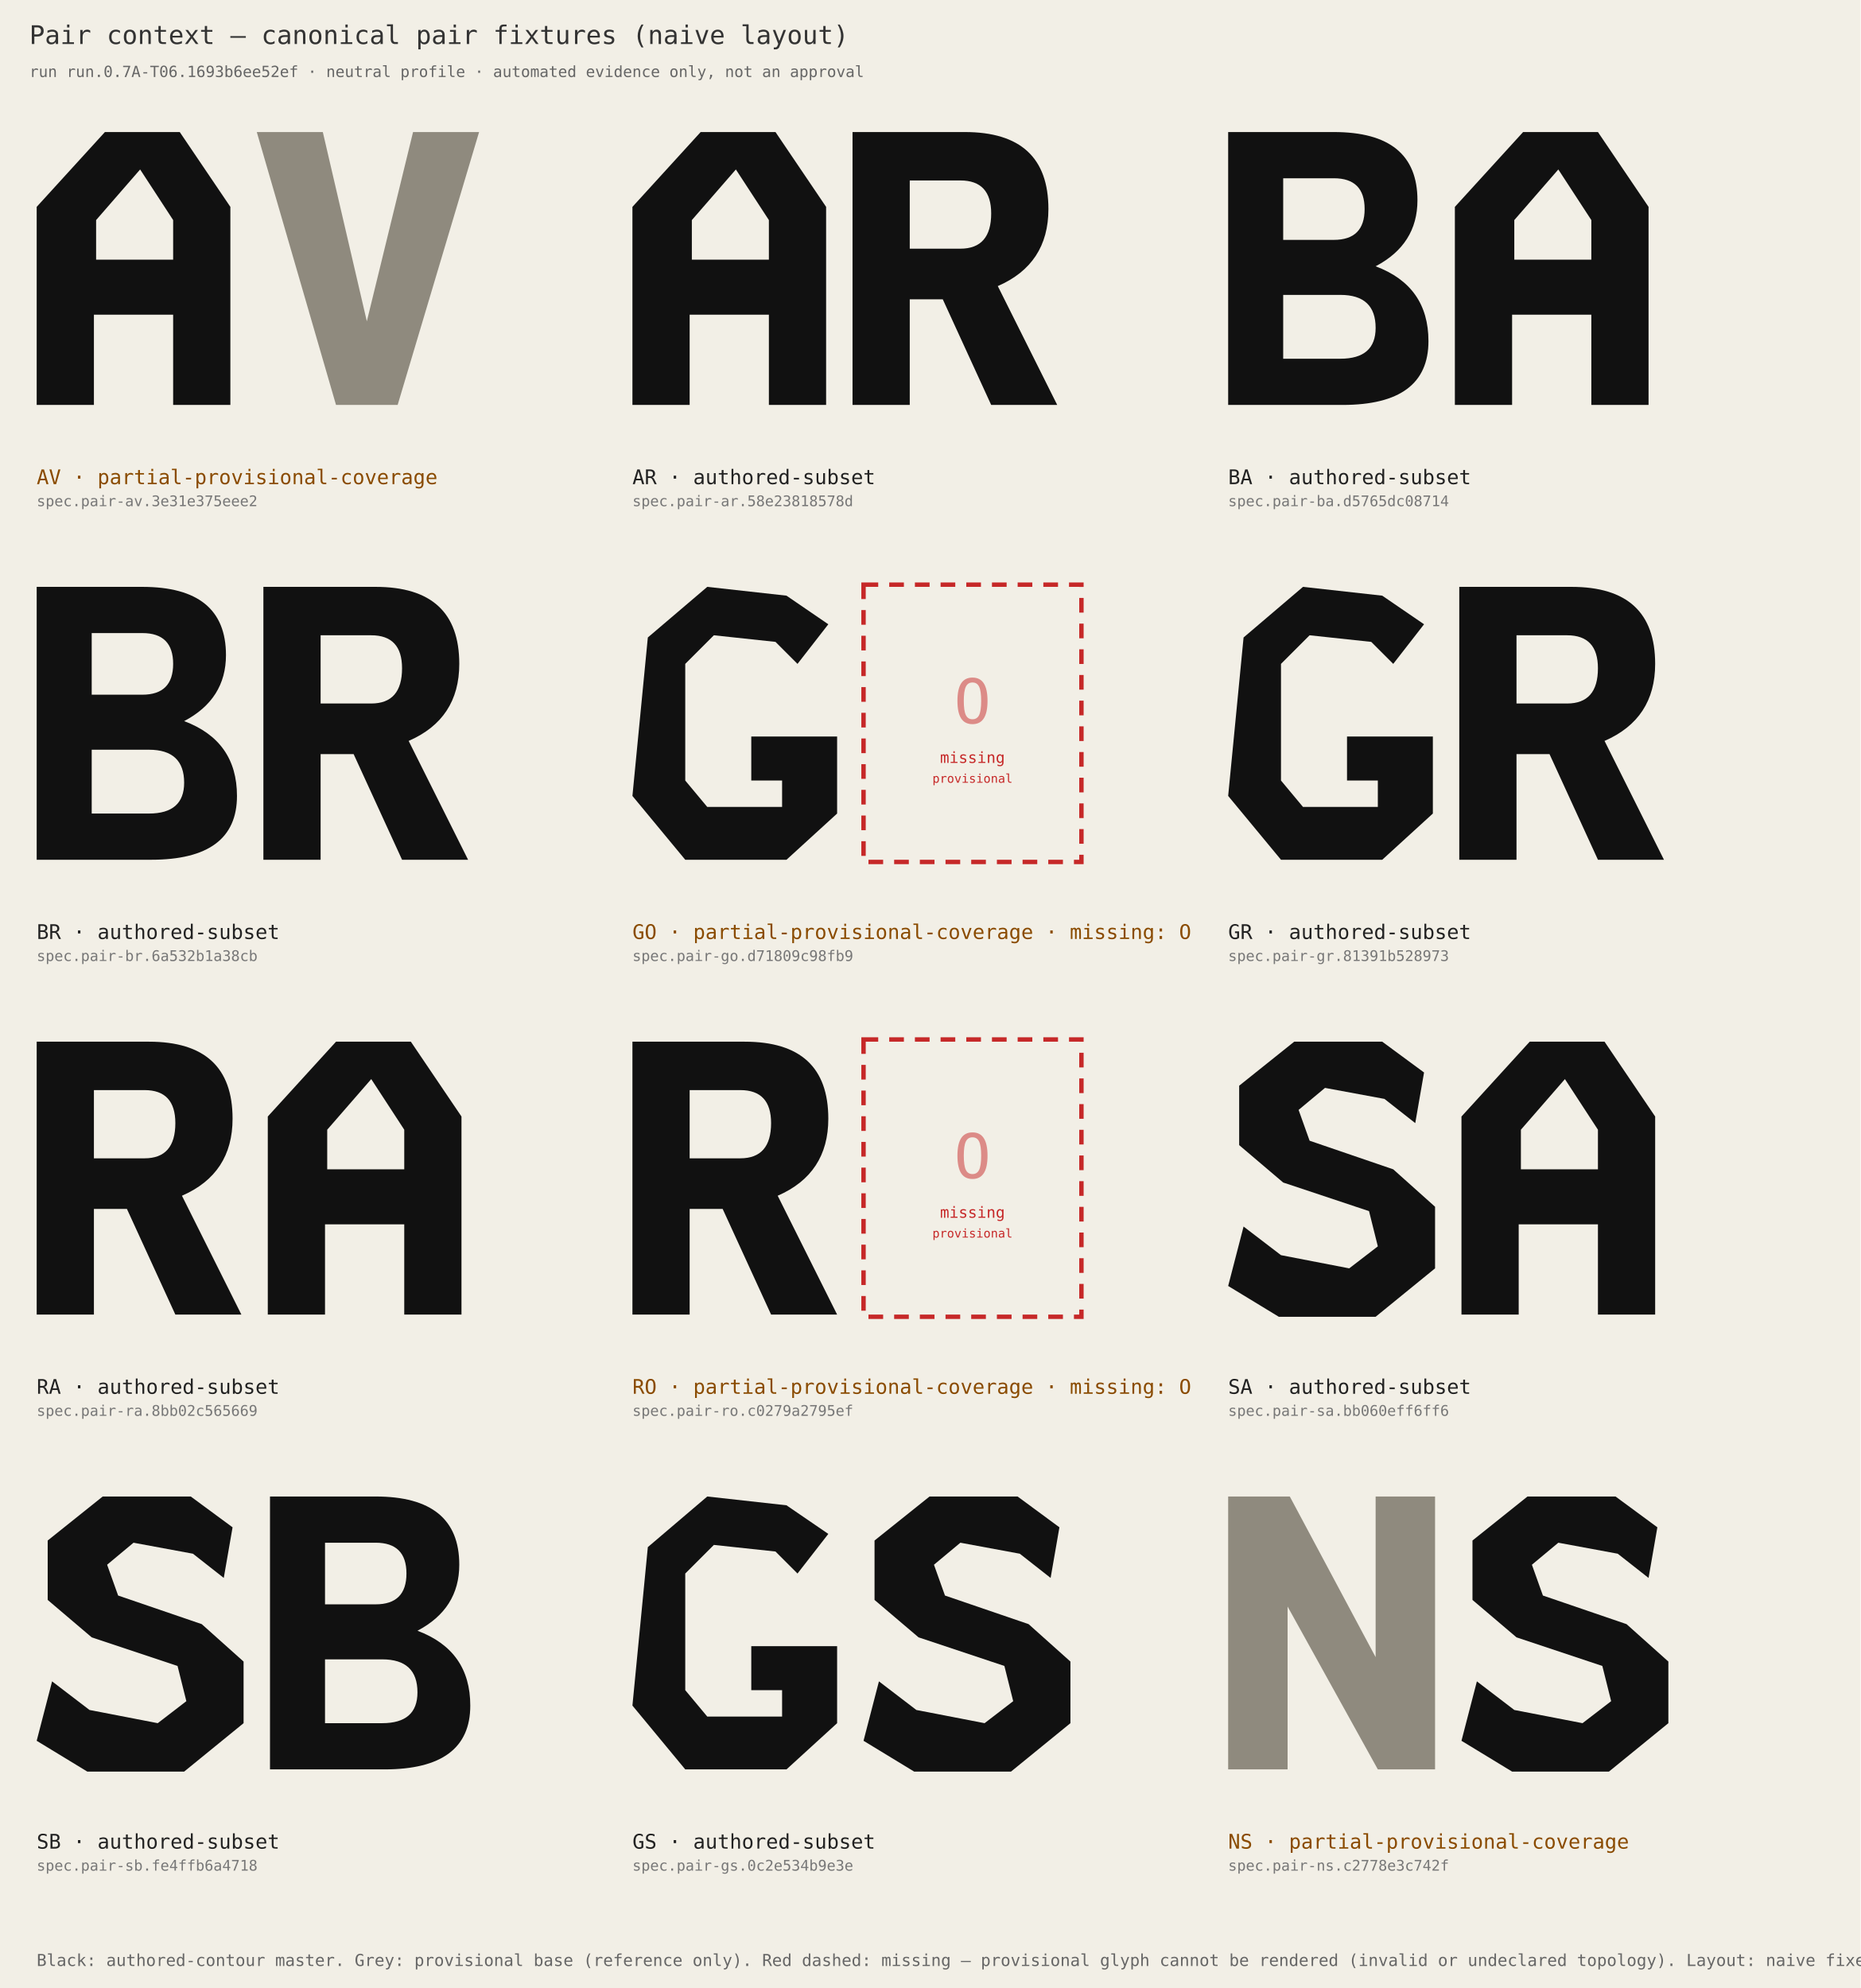
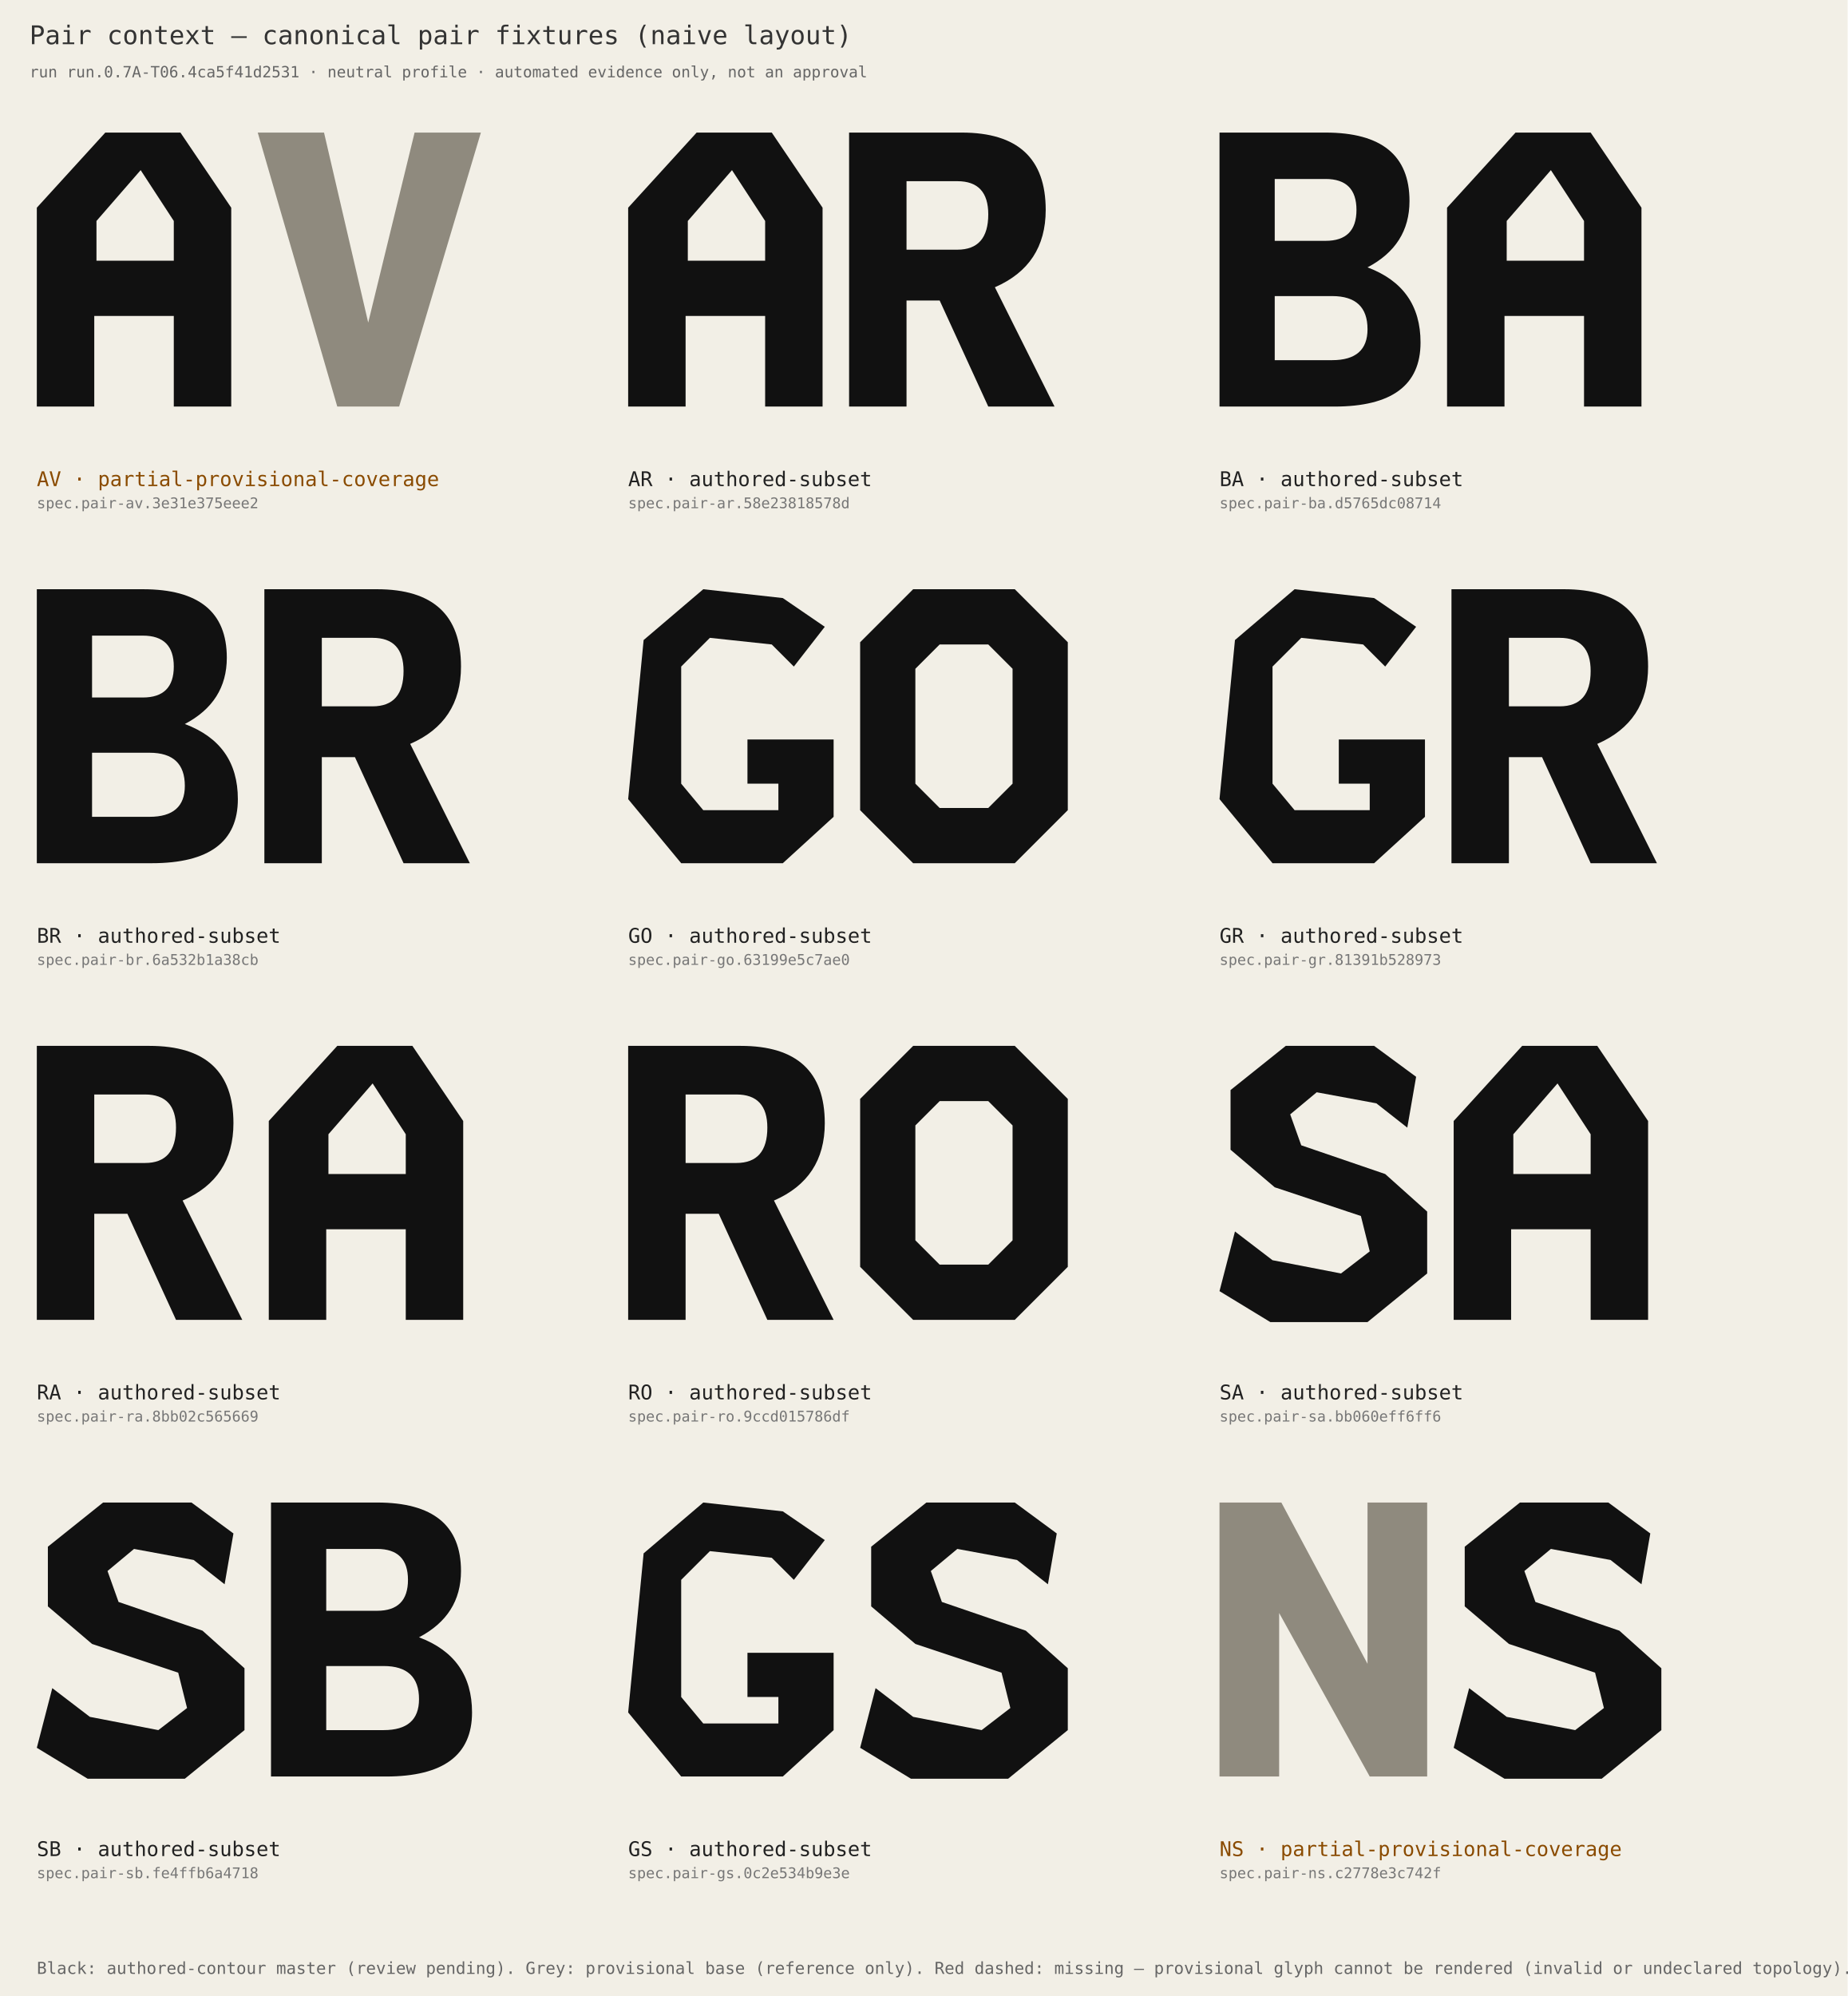
- <svg xmlns="http://www.w3.org/2000/svg" viewBox="0 0 507.2 542" width="1014.4" height="1084" font-family="monospace" data-run-id="run.0.7A-T06.1693b6ee52ef" data-plate-renderer="proof-plates/1.0.0">
-   <rect x="0" y="0" width="507.2" height="542" fill="#f2efe6" />
+ <svg xmlns="http://www.w3.org/2000/svg" viewBox="0 0 501.8 542" width="1003.6" height="1084" font-family="monospace" data-run-id="run.0.7A-T06.4ca5f41d2531" data-plate-renderer="proof-plates/1.0.0">
+   <rect x="0" y="0" width="501.8" height="542" fill="#f2efe6" />
  <text x="8" y="12" font-size="7" fill="#333">Pair context — canonical pair fixtures (naive layout)</text>
-   <text x="8" y="21" font-size="4.2" fill="#666">run run.0.7A-T06.1693b6ee52ef · neutral profile · automated evidence only, not an approval</text>
+   <text x="8" y="21" font-size="4.2" fill="#666">run run.0.7A-T06.4ca5f41d2531 · neutral profile · automated evidence only, not an approval</text>
  <g data-specimen-id="spec.pair-av.3e31e375eee2" data-coverage="partial-provisional-coverage">
    <g data-slot="0" data-status="rendered" transform="translate(5.2 31.2) scale(0.6)">
      <g data-glyph-id="latin.upper.A" data-variant-id="a.master" data-revision="2" data-geometry-hash="e9a15fff589da30bf08c490a9a6896087201eff34876c50f6705cea3101ceb97">
        <path data-role="fill" data-contour-id="glyph.A.contour.outer" d="M8 132 L8 42 L39 8 L73 8 L96 42 L96 132 L70 132 L70 91 L34 91 L34 132 Z M35 66 L70 66 L70 48 L55 25 L35 48 Z" fill="#111111" fill-rule="evenodd" />
      </g>
    </g>
    <g data-slot="1" data-status="rendered-provisional" transform="translate(67 31.2) scale(0.6)">
      <g data-glyph-id="latin.upper.V" data-variant-id="v.provisional" data-revision="1" data-geometry-hash="e4ef51479f57f38a54f59243f1484a58f5d9951c7e2ff83f4535fdfc63bbffcd">
        <path data-role="fill" data-contour-id="glyph.V.contour.outer" d="M5 8 L35 8 L55 94 L76 8 L106 8 L69 132 L41 132 Z" fill="#8f8a7e" fill-rule="evenodd" />
      </g>
    </g>
    <text x="10" y="132" font-size="5.5" fill="#8a4b00">AV · partial-provisional-coverage</text>
    <text x="10" y="138" font-size="4" fill="#777">spec.pair-av.3e31e375eee2</text>
  </g>
  <g data-specimen-id="spec.pair-ar.58e23818578d" data-coverage="authored-subset">
-     <g data-slot="0" data-status="rendered" transform="translate(167.6 31.2) scale(0.6)">
+     <g data-slot="0" data-status="rendered" transform="translate(165.8 31.2) scale(0.6)">
      <g data-glyph-id="latin.upper.A" data-variant-id="a.master" data-revision="2" data-geometry-hash="e9a15fff589da30bf08c490a9a6896087201eff34876c50f6705cea3101ceb97">
        <path data-role="fill" data-contour-id="glyph.A.contour.outer" d="M8 132 L8 42 L39 8 L73 8 L96 42 L96 132 L70 132 L70 91 L34 91 L34 132 Z M35 66 L70 66 L70 48 L55 25 L35 48 Z" fill="#111111" fill-rule="evenodd" />
      </g>
    </g>
-     <g data-slot="1" data-status="rendered" transform="translate(226.4 31.2) scale(0.6)">
+     <g data-slot="1" data-status="rendered" transform="translate(224.6 31.2) scale(0.6)">
      <g data-glyph-id="latin.upper.R" data-variant-id="r.master" data-revision="2" data-geometry-hash="296004717abcb1189d0fe08b15a21e778f335b5213ee9a52cf070d03a511d47d">
        <path data-role="fill" data-contour-id="glyph.R.contour.outer" d="M10 132 L10 8 L61 8 Q99 8 99 43 Q99 68 76 78 L103 132 L73 132 L51 84 L36 84 L36 132 Z M36 30 L36 61 L59 61 Q73 61 73 45 Q73 30 59 30 Z" fill="#111111" fill-rule="evenodd" />
      </g>
    </g>
-     <text x="172.4" y="132" font-size="5.5" fill="#222">AR · authored-subset</text>
-     <text x="172.4" y="138" font-size="4" fill="#777">spec.pair-ar.58e23818578d</text>
+     <text x="170.6" y="132" font-size="5.5" fill="#222">AR · authored-subset</text>
+     <text x="170.6" y="138" font-size="4" fill="#777">spec.pair-ar.58e23818578d</text>
  </g>
  <g data-specimen-id="spec.pair-ba.d5765dc08714" data-coverage="authored-subset">
-     <g data-slot="0" data-status="rendered" transform="translate(328.8 31.2) scale(0.6)">
+     <g data-slot="0" data-status="rendered" transform="translate(325.2 31.2) scale(0.6)">
      <g data-glyph-id="latin.upper.B" data-variant-id="b.master" data-revision="2" data-geometry-hash="d63d11e73aba8a950b7cee49d4389879afcf2baaad795ef0d6b37f1bc1801a0f">
        <path data-role="fill" data-contour-id="glyph.B.contour.outer" d="M10 8 L58 8 Q96 8 96 39 Q96 59 77 69 Q101 78 101 103 Q101 132 62 132 L10 132 Z M35 29 L35 57 L58 57 Q72 57 72 43 Q72 29 58 29 Z M35 82 L35 111 L61 111 Q77 111 77 97 Q77 82 61 82 Z" fill="#111111" fill-rule="evenodd" />
      </g>
    </g>
-     <g data-slot="1" data-status="rendered" transform="translate(391.8 31.2) scale(0.6)">
+     <g data-slot="1" data-status="rendered" transform="translate(388.2 31.2) scale(0.6)">
      <g data-glyph-id="latin.upper.A" data-variant-id="a.master" data-revision="2" data-geometry-hash="e9a15fff589da30bf08c490a9a6896087201eff34876c50f6705cea3101ceb97">
        <path data-role="fill" data-contour-id="glyph.A.contour.outer" d="M8 132 L8 42 L39 8 L73 8 L96 42 L96 132 L70 132 L70 91 L34 91 L34 132 Z M35 66 L70 66 L70 48 L55 25 L35 48 Z" fill="#111111" fill-rule="evenodd" />
      </g>
    </g>
-     <text x="334.8" y="132" font-size="5.5" fill="#222">BA · authored-subset</text>
-     <text x="334.8" y="138" font-size="4" fill="#777">spec.pair-ba.d5765dc08714</text>
+     <text x="331.2" y="132" font-size="5.5" fill="#222">BA · authored-subset</text>
+     <text x="331.2" y="138" font-size="4" fill="#777">spec.pair-ba.d5765dc08714</text>
  </g>
  <g data-specimen-id="spec.pair-br.6a532b1a38cb" data-coverage="authored-subset">
    <g data-slot="0" data-status="rendered" transform="translate(4 155.2) scale(0.6)">
      <g data-glyph-id="latin.upper.B" data-variant-id="b.master" data-revision="2" data-geometry-hash="d63d11e73aba8a950b7cee49d4389879afcf2baaad795ef0d6b37f1bc1801a0f">
        <path data-role="fill" data-contour-id="glyph.B.contour.outer" d="M10 8 L58 8 Q96 8 96 39 Q96 59 77 69 Q101 78 101 103 Q101 132 62 132 L10 132 Z M35 29 L35 57 L58 57 Q72 57 72 43 Q72 29 58 29 Z M35 82 L35 111 L61 111 Q77 111 77 97 Q77 82 61 82 Z" fill="#111111" fill-rule="evenodd" />
      </g>
    </g>
    <g data-slot="1" data-status="rendered" transform="translate(65.8 155.2) scale(0.6)">
      <g data-glyph-id="latin.upper.R" data-variant-id="r.master" data-revision="2" data-geometry-hash="296004717abcb1189d0fe08b15a21e778f335b5213ee9a52cf070d03a511d47d">
        <path data-role="fill" data-contour-id="glyph.R.contour.outer" d="M10 132 L10 8 L61 8 Q99 8 99 43 Q99 68 76 78 L103 132 L73 132 L51 84 L36 84 L36 132 Z M36 30 L36 61 L59 61 Q73 61 73 45 Q73 30 59 30 Z" fill="#111111" fill-rule="evenodd" />
      </g>
    </g>
    <text x="10" y="256" font-size="5.5" fill="#222">BR · authored-subset</text>
    <text x="10" y="262" font-size="4" fill="#777">spec.pair-br.6a532b1a38cb</text>
  </g>
-   <g data-specimen-id="spec.pair-go.d71809c98fb9" data-coverage="partial-provisional-coverage">
-     <g data-slot="0" data-status="rendered" transform="translate(169.4 155.2) scale(0.6)">
+   <g data-specimen-id="spec.pair-go.63199e5c7ae0" data-coverage="authored-subset">
+     <g data-slot="0" data-status="rendered" transform="translate(167.6 155.2) scale(0.6)">
      <g data-glyph-id="latin.upper.G" data-variant-id="g.master" data-revision="2" data-geometry-hash="c148c58c1f4e599ca2e7b932e7bff9838fcbf1dbbadf4f4c810fe02469d3f6ae">
        <path data-role="fill" data-contour-id="glyph.G.contour.outer" d="M94 25 L80 43 L70 33 L42 30 L29 43 L29 96 L39 108 L73 108 L73 96 L59 96 L59 76 L98 76 L98 111 L75 132 L29 132 L5 103 L12 31 L39 8 L75 12 Z" fill="#111111" fill-rule="evenodd" />
      </g>
    </g>
-     <g data-slot="1" data-glyph-id="latin.upper.O" data-status="missing" transform="translate(234.2 155.2) scale(0.6)">
-       <rect x="2" y="7" width="99" height="126" fill="none" stroke="#c62828" stroke-width="2" stroke-dasharray="6.67 5" />
-       <text x="51.5" y="70" text-anchor="middle" font-size="28" fill="#c62828" opacity="0.5">O</text>
-       <text x="51.5" y="88" text-anchor="middle" font-size="7" fill="#c62828">missing</text>
-       <text x="51.5" y="97" text-anchor="middle" font-size="5.5" fill="#c62828">provisional</text>
+     <g data-slot="1" data-status="rendered" transform="translate(230 155.2) scale(0.6)">
+       <g data-glyph-id="latin.upper.O" data-variant-id="o.master" data-revision="2" data-geometry-hash="c4804eb56ee64be9f4f3f1b4f71e24d07e436b2d49e7423f574af9228787f152">
+         <path data-role="fill" data-contour-id="glyph.O.contour.outer" d="M30 8 L76 8 L100 32 L100 108 L76 132 L30 132 L6 108 L6 32 Z M42 33 L31 44 L31 96 L42 107 L64 107 L75 96 L75 44 L64 33 Z" fill="#111111" fill-rule="evenodd" />
+       </g>
    </g>
-     <text x="172.4" y="256" font-size="5.5" fill="#8a4b00">GO · partial-provisional-coverage · missing: O</text>
-     <text x="172.4" y="262" font-size="4" fill="#777">spec.pair-go.d71809c98fb9</text>
+     <text x="170.6" y="256" font-size="5.5" fill="#222">GO · authored-subset</text>
+     <text x="170.6" y="262" font-size="4" fill="#777">spec.pair-go.63199e5c7ae0</text>
  </g>
  <g data-specimen-id="spec.pair-gr.81391b528973" data-coverage="authored-subset">
-     <g data-slot="0" data-status="rendered" transform="translate(331.8 155.2) scale(0.6)">
+     <g data-slot="0" data-status="rendered" transform="translate(328.2 155.2) scale(0.6)">
      <g data-glyph-id="latin.upper.G" data-variant-id="g.master" data-revision="2" data-geometry-hash="c148c58c1f4e599ca2e7b932e7bff9838fcbf1dbbadf4f4c810fe02469d3f6ae">
        <path data-role="fill" data-contour-id="glyph.G.contour.outer" d="M94 25 L80 43 L70 33 L42 30 L29 43 L29 96 L39 108 L73 108 L73 96 L59 96 L59 76 L98 76 L98 111 L75 132 L29 132 L5 103 L12 31 L39 8 L75 12 Z" fill="#111111" fill-rule="evenodd" />
      </g>
    </g>
-     <g data-slot="1" data-status="rendered" transform="translate(391.8 155.2) scale(0.6)">
+     <g data-slot="1" data-status="rendered" transform="translate(388.2 155.2) scale(0.6)">
      <g data-glyph-id="latin.upper.R" data-variant-id="r.master" data-revision="2" data-geometry-hash="296004717abcb1189d0fe08b15a21e778f335b5213ee9a52cf070d03a511d47d">
        <path data-role="fill" data-contour-id="glyph.R.contour.outer" d="M10 132 L10 8 L61 8 Q99 8 99 43 Q99 68 76 78 L103 132 L73 132 L51 84 L36 84 L36 132 Z M36 30 L36 61 L59 61 Q73 61 73 45 Q73 30 59 30 Z" fill="#111111" fill-rule="evenodd" />
      </g>
    </g>
-     <text x="334.8" y="256" font-size="5.5" fill="#222">GR · authored-subset</text>
-     <text x="334.8" y="262" font-size="4" fill="#777">spec.pair-gr.81391b528973</text>
+     <text x="331.2" y="256" font-size="5.5" fill="#222">GR · authored-subset</text>
+     <text x="331.2" y="262" font-size="4" fill="#777">spec.pair-gr.81391b528973</text>
  </g>
  <g data-specimen-id="spec.pair-ra.8bb02c565669" data-coverage="authored-subset">
    <g data-slot="0" data-status="rendered" transform="translate(4 279.2) scale(0.6)">
      <g data-glyph-id="latin.upper.R" data-variant-id="r.master" data-revision="2" data-geometry-hash="296004717abcb1189d0fe08b15a21e778f335b5213ee9a52cf070d03a511d47d">
        <path data-role="fill" data-contour-id="glyph.R.contour.outer" d="M10 132 L10 8 L61 8 Q99 8 99 43 Q99 68 76 78 L103 132 L73 132 L51 84 L36 84 L36 132 Z M36 30 L36 61 L59 61 Q73 61 73 45 Q73 30 59 30 Z" fill="#111111" fill-rule="evenodd" />
      </g>
    </g>
    <g data-slot="1" data-status="rendered" transform="translate(68.2 279.2) scale(0.6)">
      <g data-glyph-id="latin.upper.A" data-variant-id="a.master" data-revision="2" data-geometry-hash="e9a15fff589da30bf08c490a9a6896087201eff34876c50f6705cea3101ceb97">
        <path data-role="fill" data-contour-id="glyph.A.contour.outer" d="M8 132 L8 42 L39 8 L73 8 L96 42 L96 132 L70 132 L70 91 L34 91 L34 132 Z M35 66 L70 66 L70 48 L55 25 L35 48 Z" fill="#111111" fill-rule="evenodd" />
      </g>
    </g>
    <text x="10" y="380" font-size="5.5" fill="#222">RA · authored-subset</text>
    <text x="10" y="386" font-size="4" fill="#777">spec.pair-ra.8bb02c565669</text>
  </g>
-   <g data-specimen-id="spec.pair-ro.c0279a2795ef" data-coverage="partial-provisional-coverage">
-     <g data-slot="0" data-status="rendered" transform="translate(166.4 279.2) scale(0.6)">
+   <g data-specimen-id="spec.pair-ro.9ccd015786df" data-coverage="authored-subset">
+     <g data-slot="0" data-status="rendered" transform="translate(164.6 279.2) scale(0.6)">
      <g data-glyph-id="latin.upper.R" data-variant-id="r.master" data-revision="2" data-geometry-hash="296004717abcb1189d0fe08b15a21e778f335b5213ee9a52cf070d03a511d47d">
        <path data-role="fill" data-contour-id="glyph.R.contour.outer" d="M10 132 L10 8 L61 8 Q99 8 99 43 Q99 68 76 78 L103 132 L73 132 L51 84 L36 84 L36 132 Z M36 30 L36 61 L59 61 Q73 61 73 45 Q73 30 59 30 Z" fill="#111111" fill-rule="evenodd" />
      </g>
    </g>
-     <g data-slot="1" data-glyph-id="latin.upper.O" data-status="missing" transform="translate(234.2 279.2) scale(0.6)">
-       <rect x="2" y="7" width="99" height="126" fill="none" stroke="#c62828" stroke-width="2" stroke-dasharray="6.67 5" />
-       <text x="51.5" y="70" text-anchor="middle" font-size="28" fill="#c62828" opacity="0.5">O</text>
-       <text x="51.5" y="88" text-anchor="middle" font-size="7" fill="#c62828">missing</text>
-       <text x="51.5" y="97" text-anchor="middle" font-size="5.5" fill="#c62828">provisional</text>
+     <g data-slot="1" data-status="rendered" transform="translate(230 279.2) scale(0.6)">
+       <g data-glyph-id="latin.upper.O" data-variant-id="o.master" data-revision="2" data-geometry-hash="c4804eb56ee64be9f4f3f1b4f71e24d07e436b2d49e7423f574af9228787f152">
+         <path data-role="fill" data-contour-id="glyph.O.contour.outer" d="M30 8 L76 8 L100 32 L100 108 L76 132 L30 132 L6 108 L6 32 Z M42 33 L31 44 L31 96 L42 107 L64 107 L75 96 L75 44 L64 33 Z" fill="#111111" fill-rule="evenodd" />
+       </g>
    </g>
-     <text x="172.4" y="380" font-size="5.5" fill="#8a4b00">RO · partial-provisional-coverage · missing: O</text>
-     <text x="172.4" y="386" font-size="4" fill="#777">spec.pair-ro.c0279a2795ef</text>
+     <text x="170.6" y="380" font-size="5.5" fill="#222">RO · authored-subset</text>
+     <text x="170.6" y="386" font-size="4" fill="#777">spec.pair-ro.9ccd015786df</text>
  </g>
  <g data-specimen-id="spec.pair-sa.bb060eff6ff6" data-coverage="authored-subset">
-     <g data-slot="0" data-status="rendered" transform="translate(331.8 279.2) scale(0.6)">
+     <g data-slot="0" data-status="rendered" transform="translate(328.2 279.2) scale(0.6)">
      <g data-glyph-id="latin.upper.S" data-variant-id="s.master" data-revision="2" data-geometry-hash="cbeacc65e147b242a1ee01903cac8c83df57dd166d6335a865566b97ed6c85b9">
        <path data-role="fill" data-contour-id="glyph.S.contour.outer" d="M94 22 L90 45 L76 34 L49 29 L37 39 L42 53 L80 66 L99 83 L99 111 L72 133 L28 133 L5 119 L12 92 L29 105 L60 111 L73 101 L69 85 L30 72 L10 55 L10 28 L35 8 L75 8 Z" fill="#111111" fill-rule="evenodd" />
      </g>
    </g>
-     <g data-slot="1" data-status="rendered" transform="translate(393.6 279.2) scale(0.6)">
+     <g data-slot="1" data-status="rendered" transform="translate(390 279.2) scale(0.6)">
      <g data-glyph-id="latin.upper.A" data-variant-id="a.master" data-revision="2" data-geometry-hash="e9a15fff589da30bf08c490a9a6896087201eff34876c50f6705cea3101ceb97">
        <path data-role="fill" data-contour-id="glyph.A.contour.outer" d="M8 132 L8 42 L39 8 L73 8 L96 42 L96 132 L70 132 L70 91 L34 91 L34 132 Z M35 66 L70 66 L70 48 L55 25 L35 48 Z" fill="#111111" fill-rule="evenodd" />
      </g>
    </g>
-     <text x="334.8" y="380" font-size="5.5" fill="#222">SA · authored-subset</text>
-     <text x="334.8" y="386" font-size="4" fill="#777">spec.pair-sa.bb060eff6ff6</text>
+     <text x="331.2" y="380" font-size="5.5" fill="#222">SA · authored-subset</text>
+     <text x="331.2" y="386" font-size="4" fill="#777">spec.pair-sa.bb060eff6ff6</text>
  </g>
  <g data-specimen-id="spec.pair-sb.fe4ffb6a4718" data-coverage="authored-subset">
    <g data-slot="0" data-status="rendered" transform="translate(7 403.2) scale(0.6)">
      <g data-glyph-id="latin.upper.S" data-variant-id="s.master" data-revision="2" data-geometry-hash="cbeacc65e147b242a1ee01903cac8c83df57dd166d6335a865566b97ed6c85b9">
        <path data-role="fill" data-contour-id="glyph.S.contour.outer" d="M94 22 L90 45 L76 34 L49 29 L37 39 L42 53 L80 66 L99 83 L99 111 L72 133 L28 133 L5 119 L12 92 L29 105 L60 111 L73 101 L69 85 L30 72 L10 55 L10 28 L35 8 L75 8 Z" fill="#111111" fill-rule="evenodd" />
      </g>
    </g>
    <g data-slot="1" data-status="rendered" transform="translate(67.6 403.2) scale(0.6)">
      <g data-glyph-id="latin.upper.B" data-variant-id="b.master" data-revision="2" data-geometry-hash="d63d11e73aba8a950b7cee49d4389879afcf2baaad795ef0d6b37f1bc1801a0f">
        <path data-role="fill" data-contour-id="glyph.B.contour.outer" d="M10 8 L58 8 Q96 8 96 39 Q96 59 77 69 Q101 78 101 103 Q101 132 62 132 L10 132 Z M35 29 L35 57 L58 57 Q72 57 72 43 Q72 29 58 29 Z M35 82 L35 111 L61 111 Q77 111 77 97 Q77 82 61 82 Z" fill="#111111" fill-rule="evenodd" />
      </g>
    </g>
    <text x="10" y="504" font-size="5.5" fill="#222">SB · authored-subset</text>
    <text x="10" y="510" font-size="4" fill="#777">spec.pair-sb.fe4ffb6a4718</text>
  </g>
  <g data-specimen-id="spec.pair-gs.0c2e534b9e3e" data-coverage="authored-subset">
-     <g data-slot="0" data-status="rendered" transform="translate(169.4 403.2) scale(0.6)">
+     <g data-slot="0" data-status="rendered" transform="translate(167.6 403.2) scale(0.6)">
      <g data-glyph-id="latin.upper.G" data-variant-id="g.master" data-revision="2" data-geometry-hash="c148c58c1f4e599ca2e7b932e7bff9838fcbf1dbbadf4f4c810fe02469d3f6ae">
        <path data-role="fill" data-contour-id="glyph.G.contour.outer" d="M94 25 L80 43 L70 33 L42 30 L29 43 L29 96 L39 108 L73 108 L73 96 L59 96 L59 76 L98 76 L98 111 L75 132 L29 132 L5 103 L12 31 L39 8 L75 12 Z" fill="#111111" fill-rule="evenodd" />
      </g>
    </g>
-     <g data-slot="1" data-status="rendered" transform="translate(232.4 403.2) scale(0.6)">
+     <g data-slot="1" data-status="rendered" transform="translate(230.6 403.2) scale(0.6)">
      <g data-glyph-id="latin.upper.S" data-variant-id="s.master" data-revision="2" data-geometry-hash="cbeacc65e147b242a1ee01903cac8c83df57dd166d6335a865566b97ed6c85b9">
        <path data-role="fill" data-contour-id="glyph.S.contour.outer" d="M94 22 L90 45 L76 34 L49 29 L37 39 L42 53 L80 66 L99 83 L99 111 L72 133 L28 133 L5 119 L12 92 L29 105 L60 111 L73 101 L69 85 L30 72 L10 55 L10 28 L35 8 L75 8 Z" fill="#111111" fill-rule="evenodd" />
      </g>
    </g>
-     <text x="172.4" y="504" font-size="5.5" fill="#222">GS · authored-subset</text>
-     <text x="172.4" y="510" font-size="4" fill="#777">spec.pair-gs.0c2e534b9e3e</text>
+     <text x="170.6" y="504" font-size="5.5" fill="#222">GS · authored-subset</text>
+     <text x="170.6" y="510" font-size="4" fill="#777">spec.pair-gs.0c2e534b9e3e</text>
  </g>
  <g data-specimen-id="spec.pair-ns.c2778e3c742f" data-coverage="partial-provisional-coverage">
-     <g data-slot="0" data-status="rendered-provisional" transform="translate(329.4 403.2) scale(0.6)">
+     <g data-slot="0" data-status="rendered-provisional" transform="translate(325.8 403.2) scale(0.6)">
      <g data-glyph-id="latin.upper.N" data-variant-id="n.provisional" data-revision="1" data-geometry-hash="ce4ab16f96f15a9d0b9004975eff7d8bf64fa3d65a07844ba74a9c33b3dcbffc">
        <path data-role="fill" data-contour-id="glyph.N.contour.outer" d="M9 132 L9 8 L37 8 L76 81 L76 8 L103 8 L103 132 L77 132 L36 58 L36 132 Z" fill="#8f8a7e" fill-rule="evenodd" />
      </g>
    </g>
-     <g data-slot="1" data-status="rendered" transform="translate(395.4 403.2) scale(0.6)">
+     <g data-slot="1" data-status="rendered" transform="translate(391.8 403.2) scale(0.6)">
      <g data-glyph-id="latin.upper.S" data-variant-id="s.master" data-revision="2" data-geometry-hash="cbeacc65e147b242a1ee01903cac8c83df57dd166d6335a865566b97ed6c85b9">
        <path data-role="fill" data-contour-id="glyph.S.contour.outer" d="M94 22 L90 45 L76 34 L49 29 L37 39 L42 53 L80 66 L99 83 L99 111 L72 133 L28 133 L5 119 L12 92 L29 105 L60 111 L73 101 L69 85 L30 72 L10 55 L10 28 L35 8 L75 8 Z" fill="#111111" fill-rule="evenodd" />
      </g>
    </g>
-     <text x="334.8" y="504" font-size="5.5" fill="#8a4b00">NS · partial-provisional-coverage</text>
-     <text x="334.8" y="510" font-size="4" fill="#777">spec.pair-ns.c2778e3c742f</text>
+     <text x="331.2" y="504" font-size="5.5" fill="#8a4b00">NS · partial-provisional-coverage</text>
+     <text x="331.2" y="510" font-size="4" fill="#777">spec.pair-ns.c2778e3c742f</text>
  </g>
-   <text x="10" y="536" font-size="4.5" fill="#666">Black: authored-contour master. Grey: provisional base (reference only). Red dashed: missing — provisional glyph cannot be rendered (invalid or undeclared topology). Layout: naive fixed gap, no relationship solver.</text>
+   <text x="10" y="536" font-size="4.5" fill="#666">Black: authored-contour master (review pending). Grey: provisional base (reference only). Red dashed: missing — provisional glyph cannot be rendered (invalid or undeclared topology). Layout: naive fixed gap, no relationship solver.</text>
</svg>
